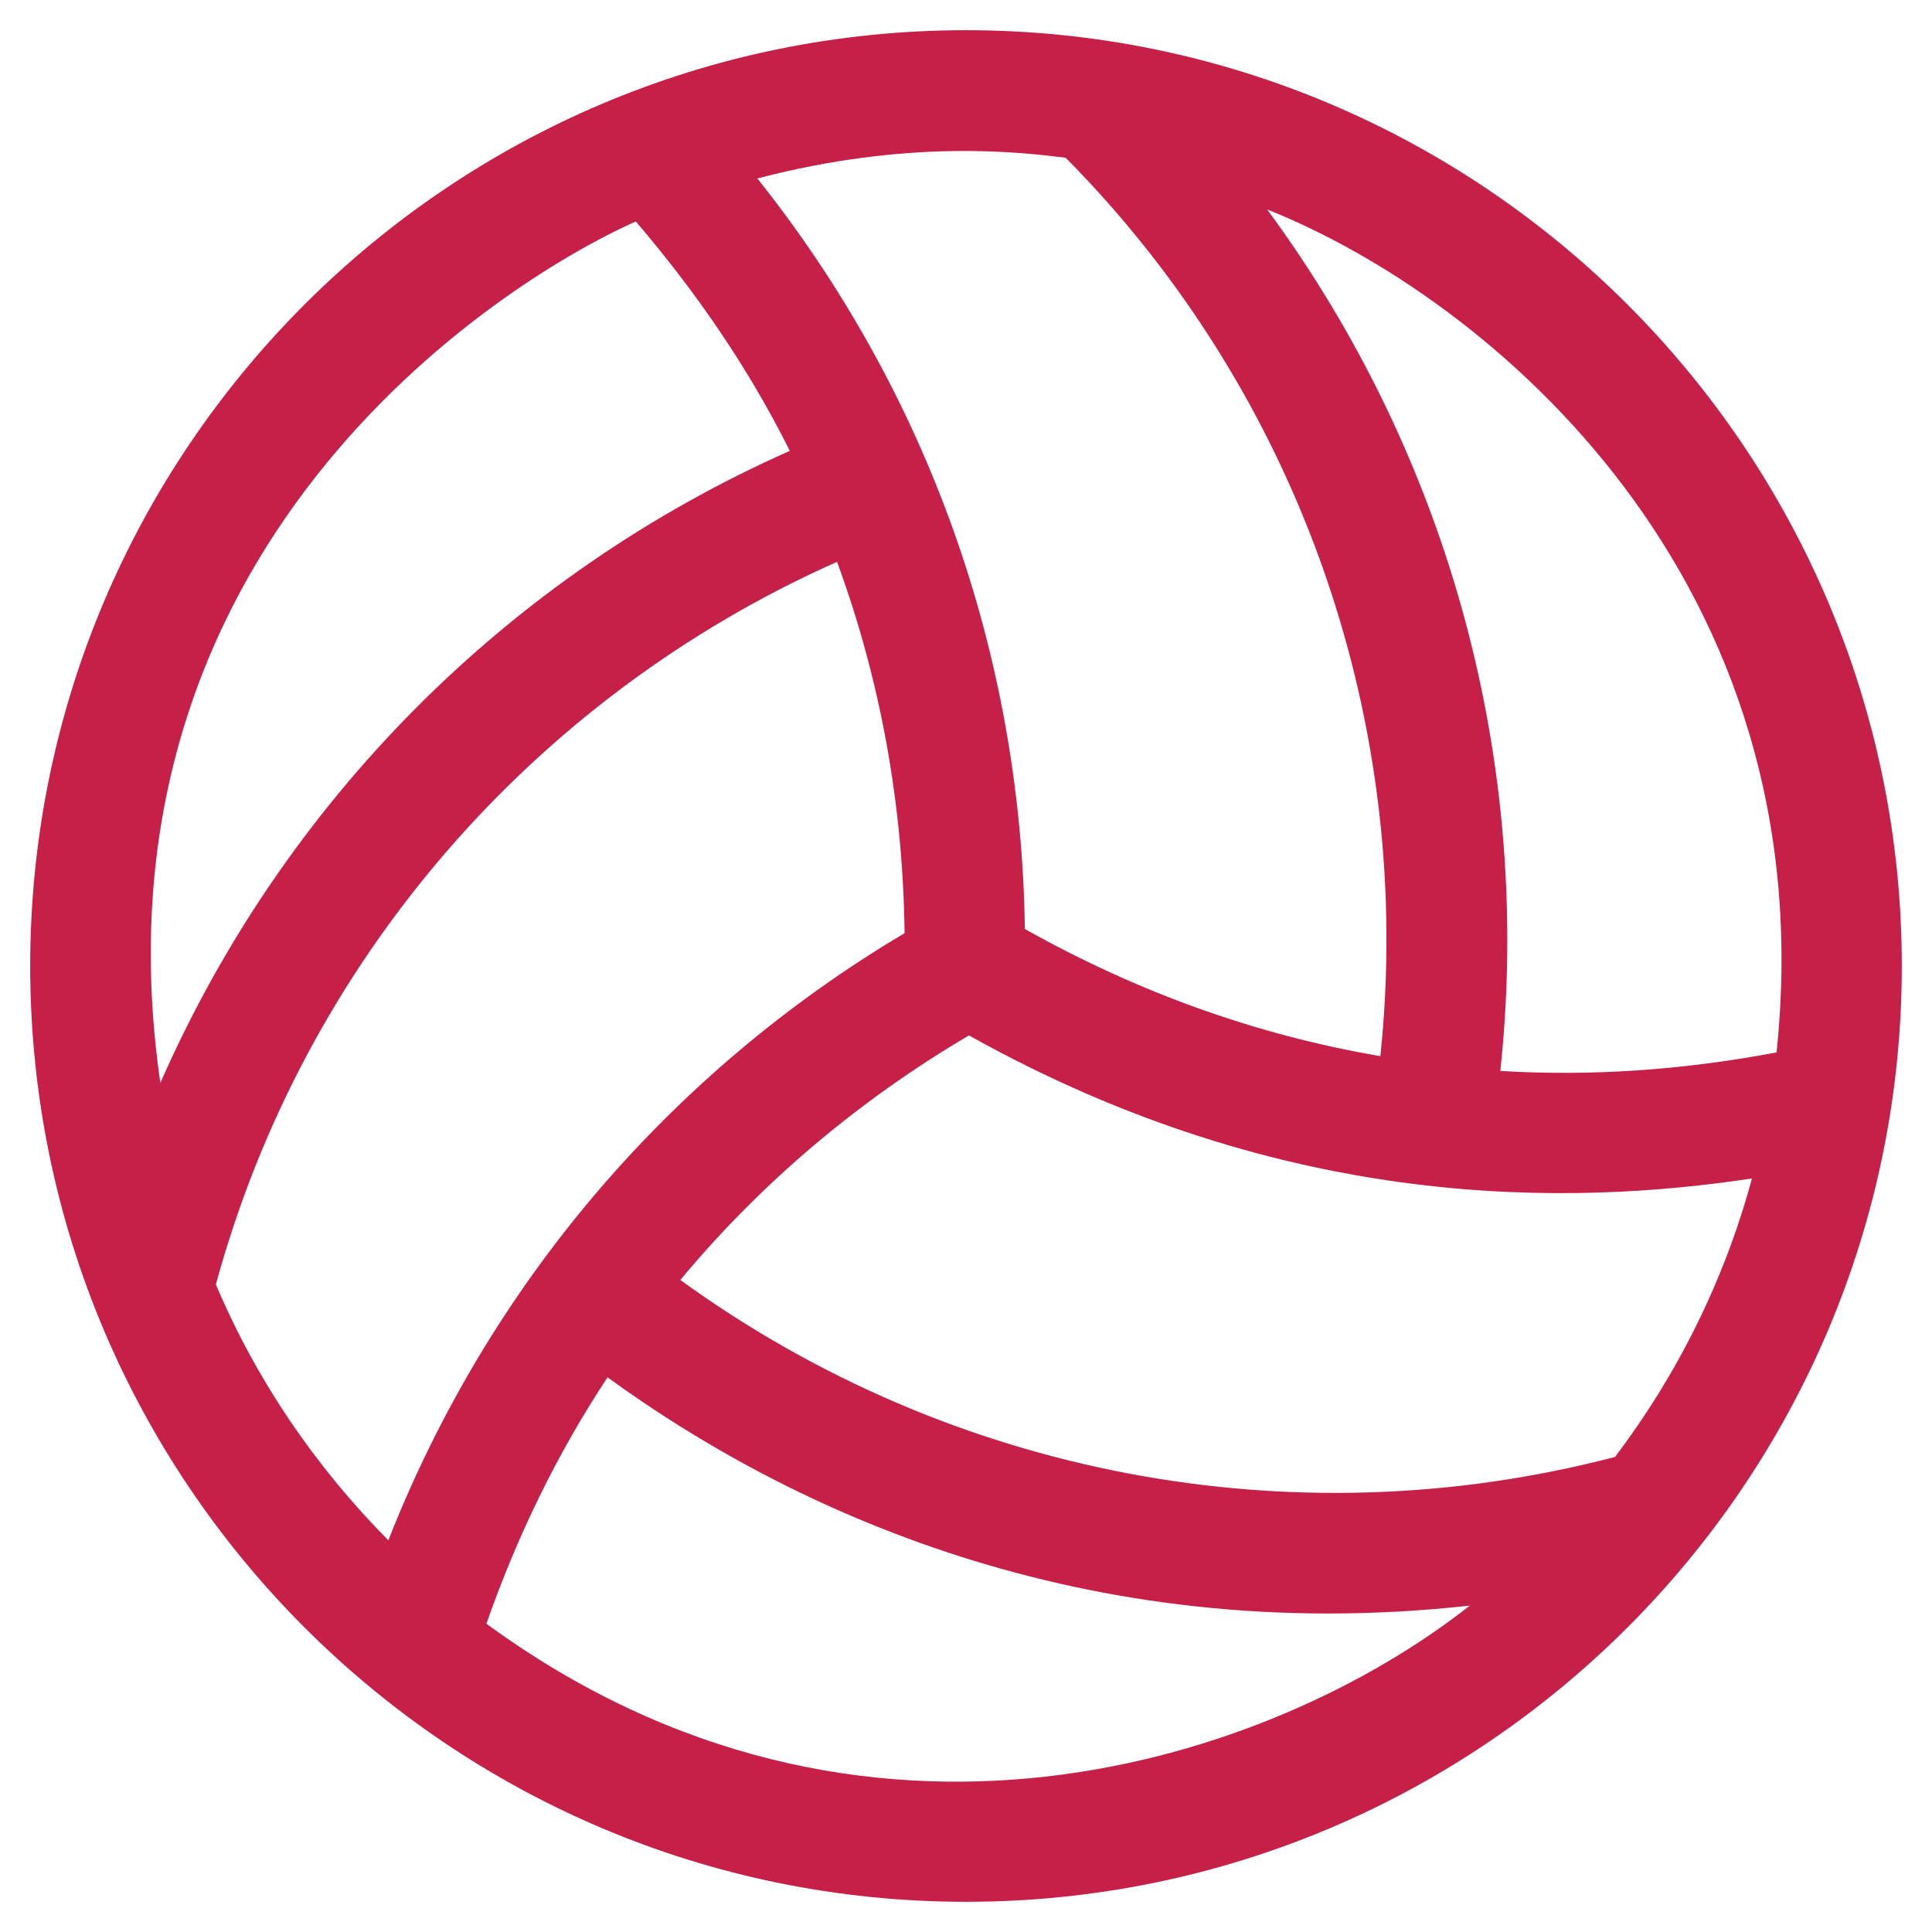
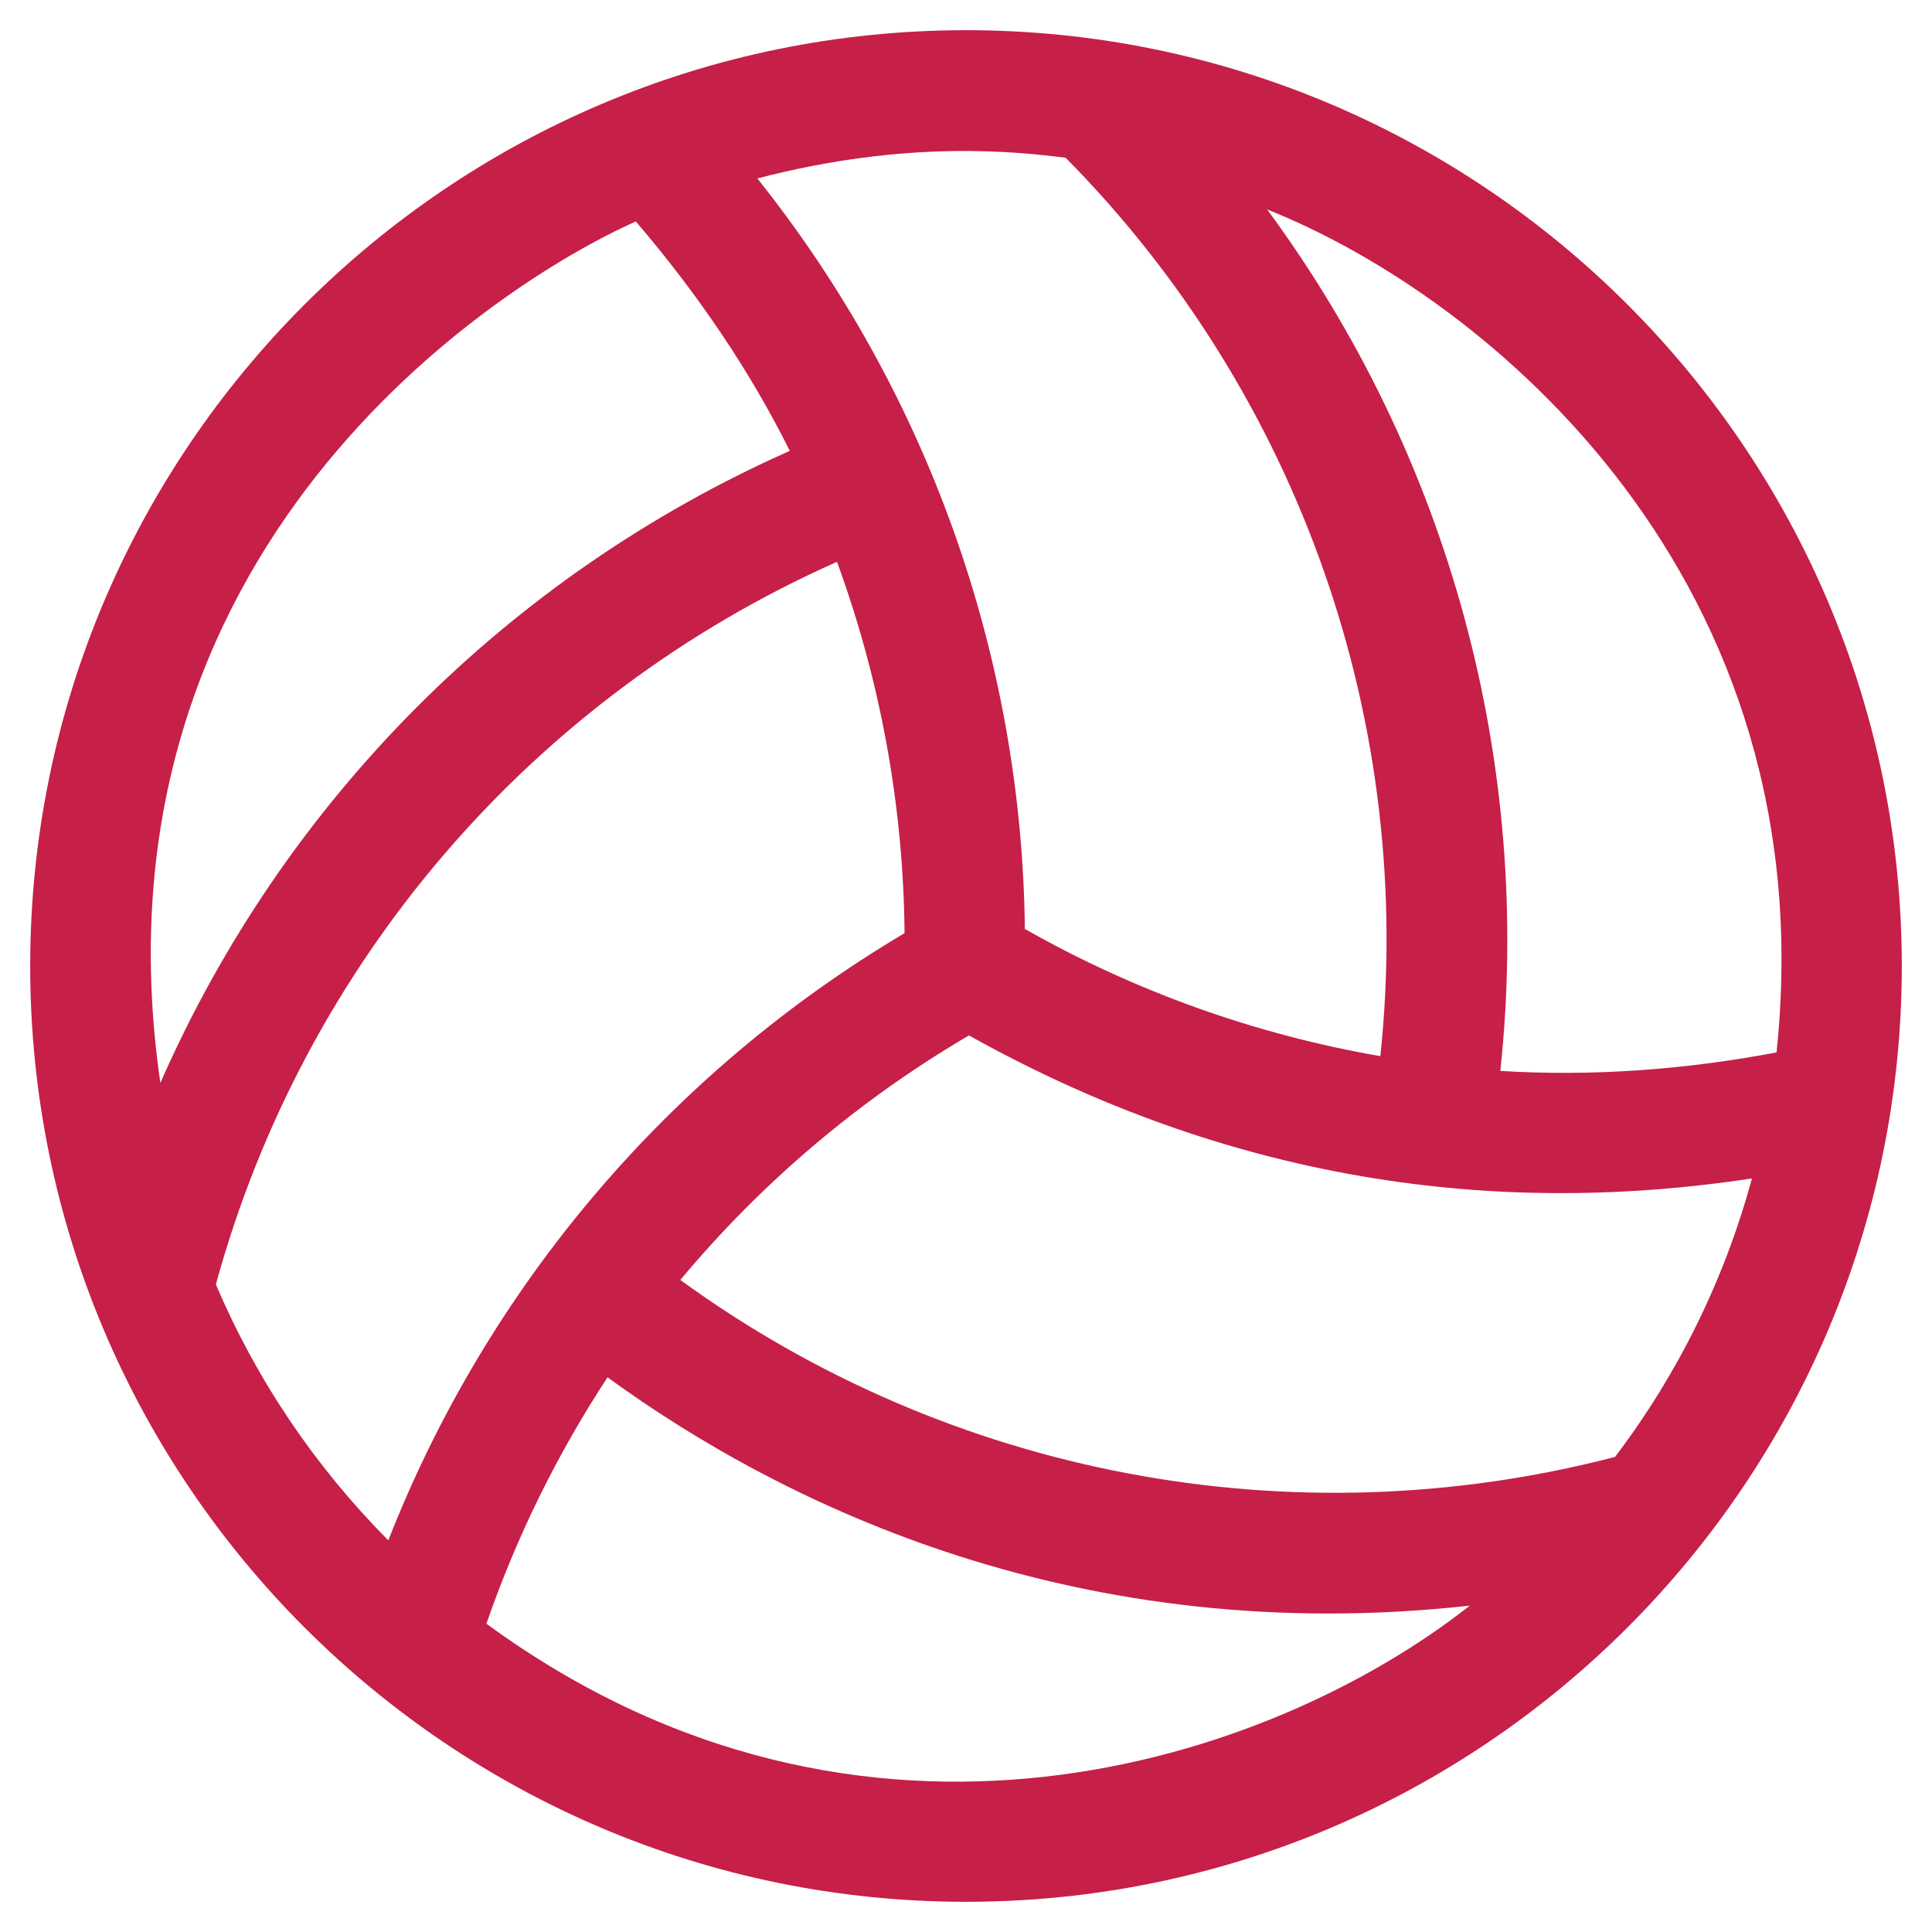
- <svg xmlns="http://www.w3.org/2000/svg" version="1.1" id="Layer_1" x="0px" y="0px" width="30px" height="30px" viewBox="0 0 30 30" enable-background="new 0 0 30 30" xml:space="preserve">
-   <path fill="#C61F48" d="M15,0.469C6.984,0.469,0.469,6.984,0.469,15S6.984,29.531,15,29.531S29.531,23.016,29.531,15  S23.016,0.469,15,0.469z M25.078,22.623c-5.016,1.312-10.342,0.281-14.514-2.748c1.248-1.5,2.76-2.783,4.482-3.797  c4.939,2.76,9.363,2.643,12.158,2.221C26.777,19.881,26.045,21.346,25.078,22.623z M27.586,16.342  c-1.43,0.27-2.865,0.375-4.289,0.287c0.51-4.781-0.797-9.545-3.621-13.377C23.145,4.635,28.359,9.006,27.586,16.342z M16.547,2.449  c3.65,3.686,5.426,8.812,4.887,13.951c-1.922-0.328-3.779-0.996-5.52-1.975c-0.059-4.266-1.506-8.332-4.154-11.654  C14.115,2.156,15.82,2.361,16.547,2.449z M9.873,3.439c0.943,1.102,1.758,2.291,2.391,3.562C7.875,8.947,4.4,12.463,2.49,16.816  C1.289,8.543,7.688,4.412,9.873,3.439z M3.352,19.945c1.365-5.01,4.922-9.117,9.645-11.221c0.674,1.828,1.025,3.773,1.049,5.766  c-3.668,2.18-6.463,5.479-8.016,9.428C4.904,22.781,3.984,21.439,3.352,19.945z M7.553,25.213c0.475-1.359,1.102-2.648,1.881-3.826  c2.783,2.027,7.365,4.213,13.389,3.545C19.746,27.357,13.406,29.496,7.553,25.213z" />
+ <svg xmlns="http://www.w3.org/2000/svg" width="30" height="30" viewBox="0 0 30 30">
+   <path fill="#C61F48" d="M15 .469C6.984.469.469 6.984.469 15S6.984 29.531 15 29.531 29.531 23.016 29.531 15 23.016.469 15 .469zm10.078 22.154a17.277 17.277 0 0 1-14.514-2.748 17.11 17.11 0 0 1 4.482-3.797c4.939 2.76 9.363 2.643 12.158 2.221a12.615 12.615 0 0 1-2.126 4.324zm2.508-6.281c-1.43.27-2.865.375-4.289.287a19.12 19.12 0 0 0-3.621-13.377c3.469 1.383 8.683 5.754 7.91 13.09zM16.547 2.449A17.26 17.26 0 0 1 21.434 16.4a17.126 17.126 0 0 1-5.52-1.975A19.033 19.033 0 0 0 11.76 2.771c2.355-.615 4.06-.41 4.787-.322zm-6.674.99c.943 1.102 1.758 2.291 2.391 3.562a19.158 19.158 0 0 0-9.774 9.815C1.289 8.543 7.688 4.412 9.873 3.439zM3.352 19.945a17.266 17.266 0 0 1 9.645-11.221 17.238 17.238 0 0 1 1.049 5.766 19.031 19.031 0 0 0-8.016 9.428 12.676 12.676 0 0 1-2.678-3.973zm4.201 5.268a17.246 17.246 0 0 1 1.881-3.826c2.783 2.027 7.365 4.213 13.389 3.545-3.077 2.425-9.417 4.564-15.27.281z" />
</svg>
